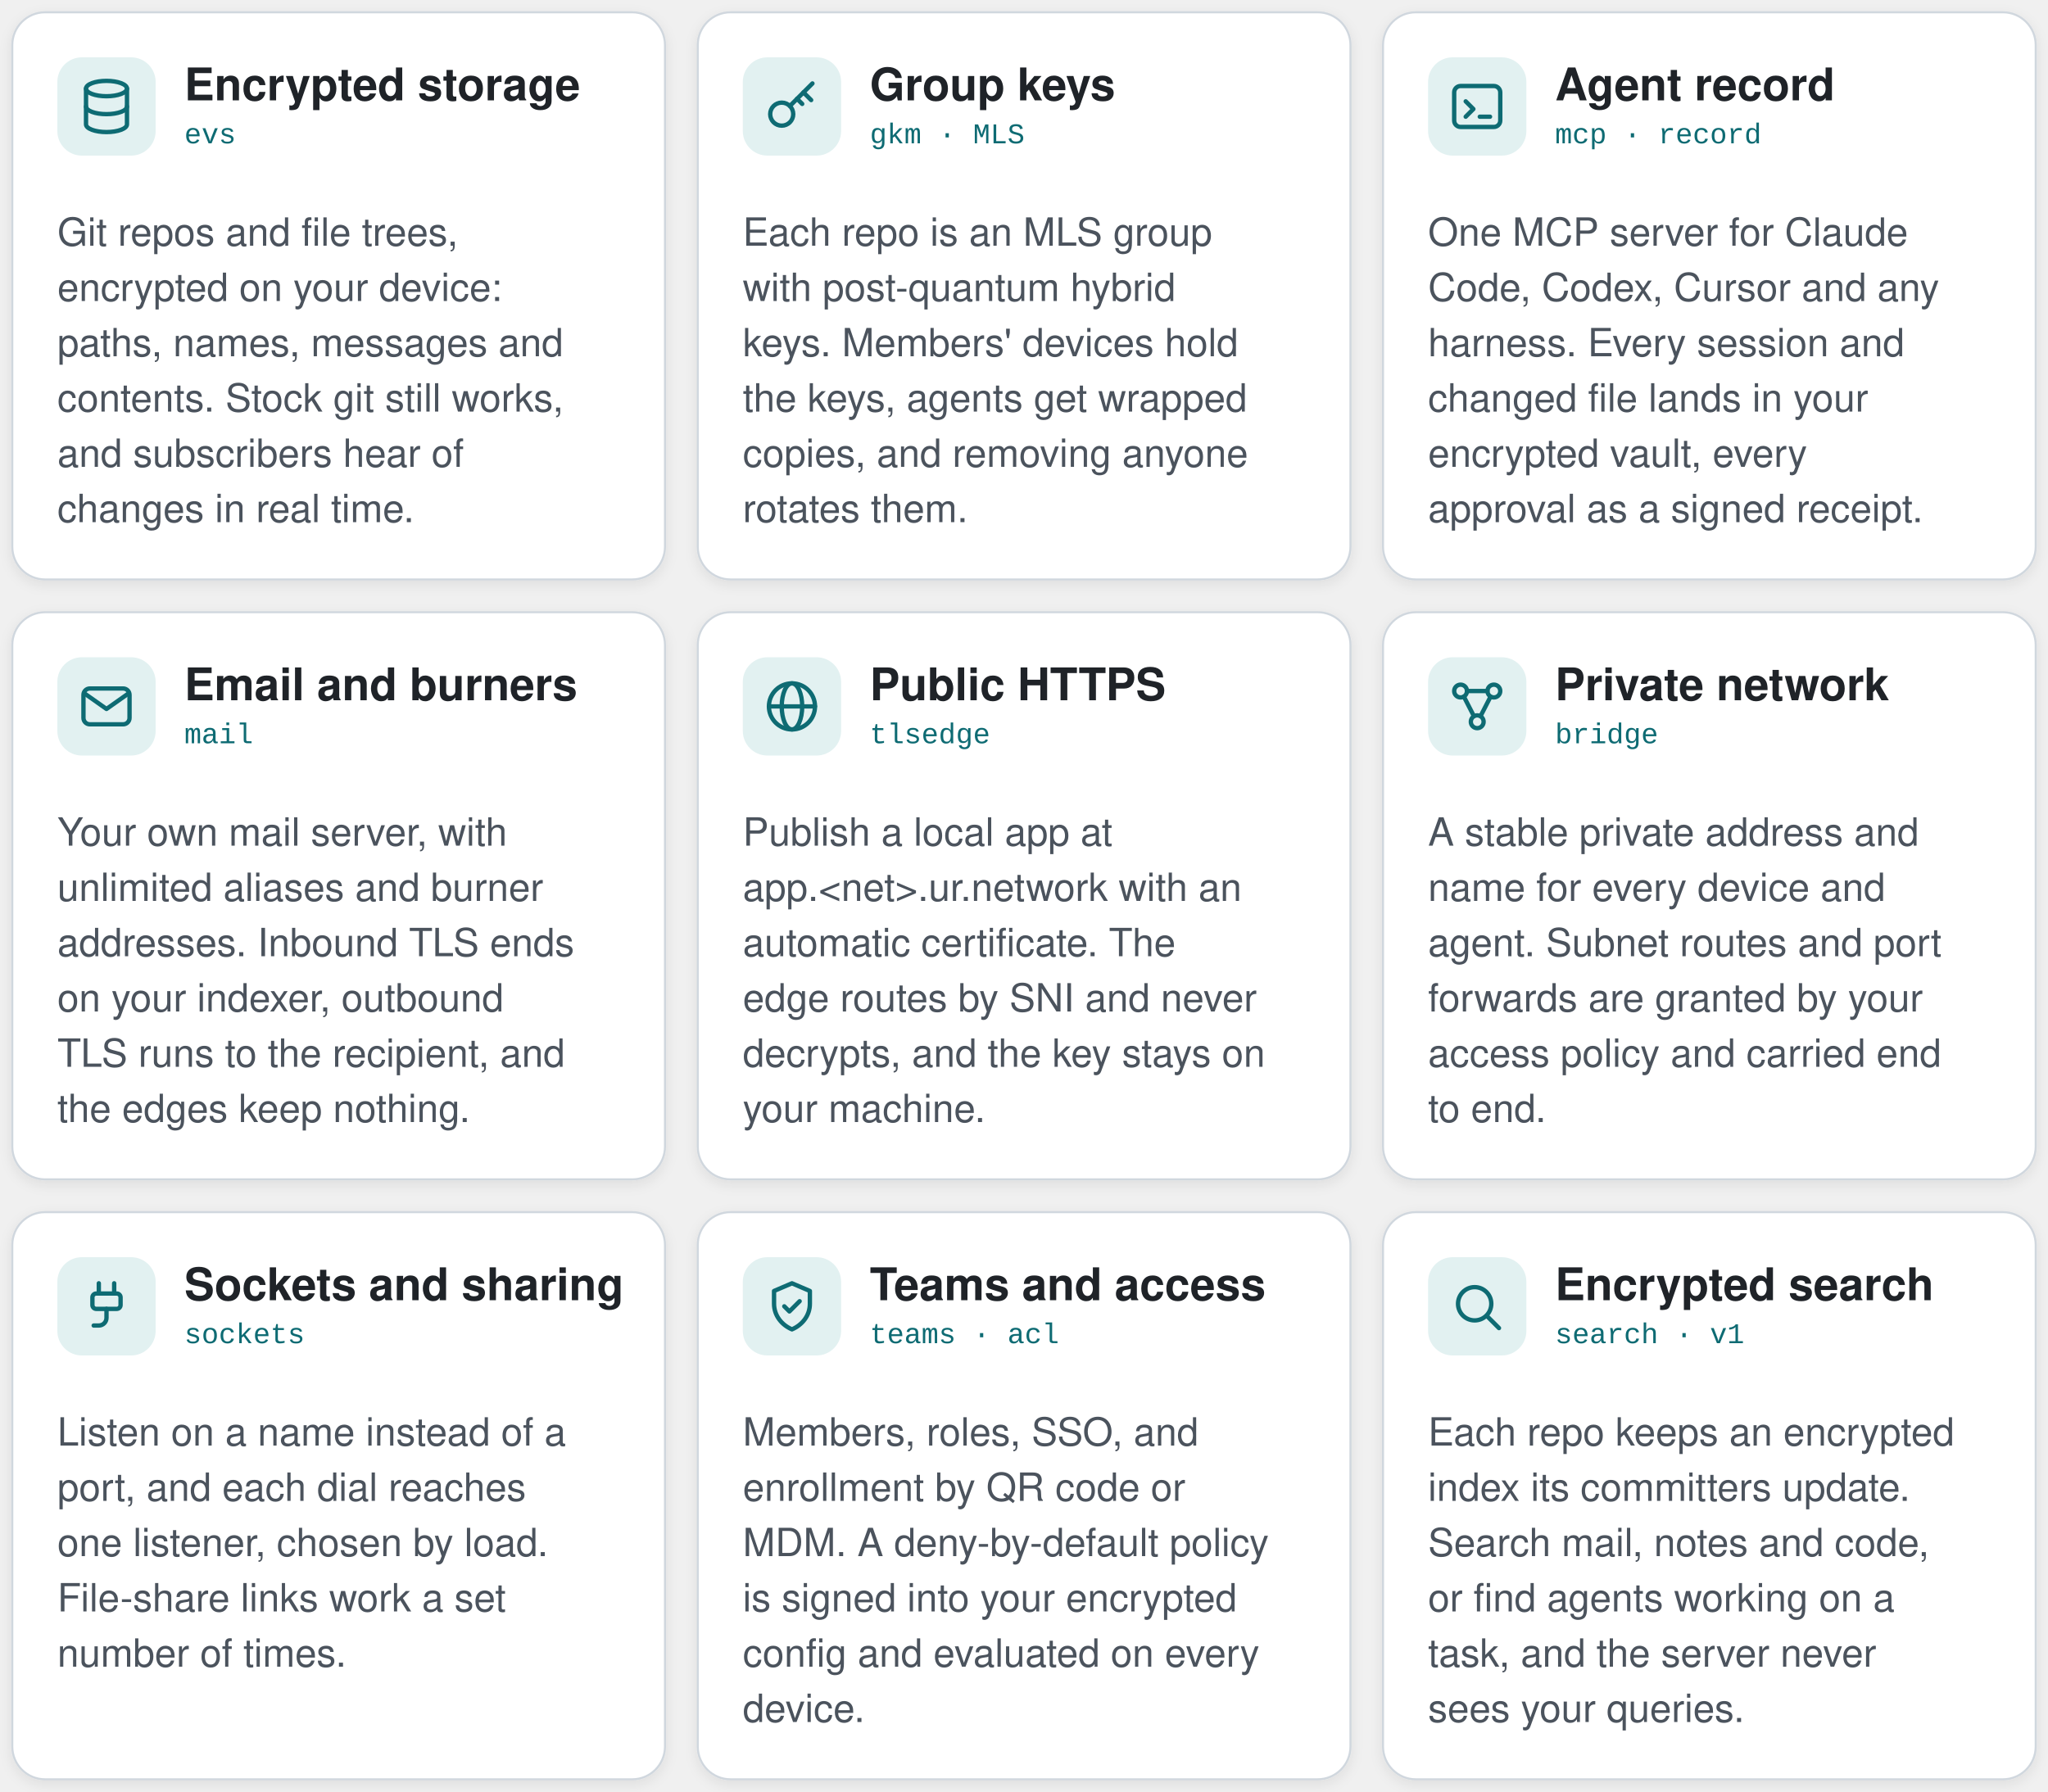
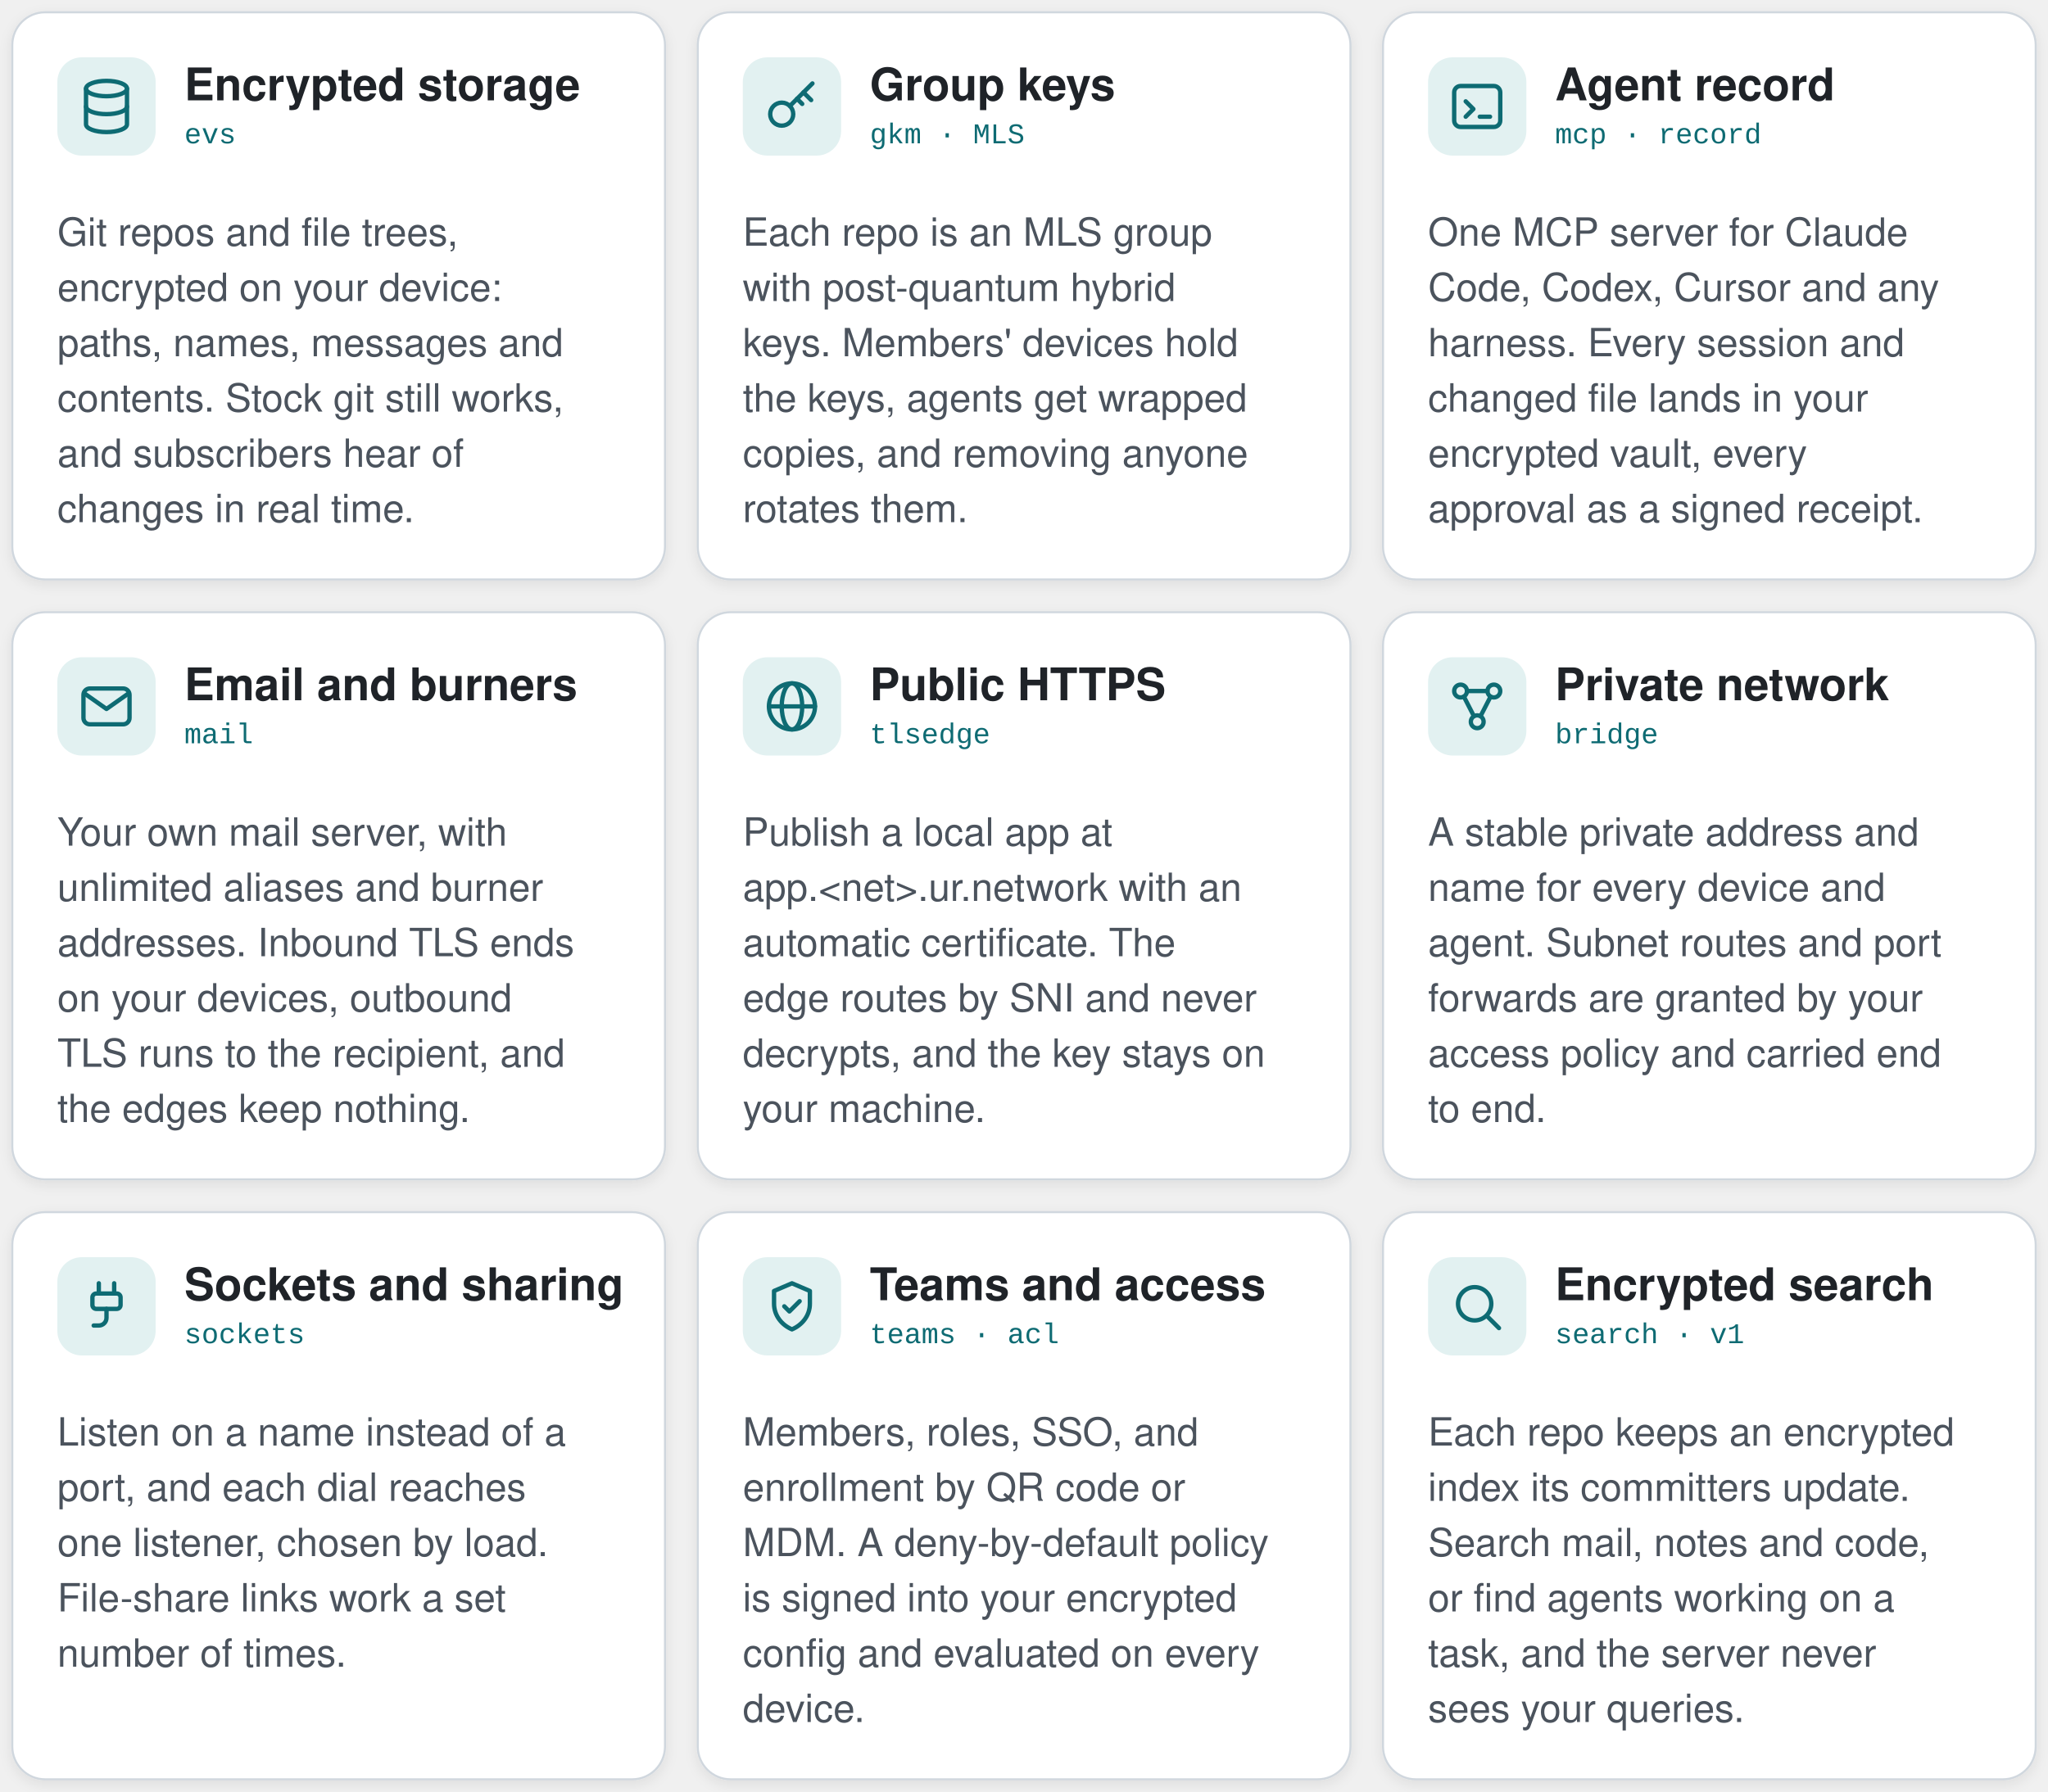
<svg xmlns="http://www.w3.org/2000/svg" width="1000" height="875" viewBox="0 0 1000 875" role="img" aria-labelledby="t d">
  <defs>
    <filter id="s" x="-5%" y="-5%" width="110%" height="115%">
      <feDropShadow dx="0" dy="2" stdDeviation="3" flood-color="#1f2328" flood-opacity="0.08" />
    </filter>
  </defs>
  <g transform="translate(6.0 6.0)">
    <rect width="318.7" height="277" rx="16" fill="#ffffff" stroke="#d0d7de" filter="url(#s)" />
    <rect x="22" y="22" width="48" height="48" rx="12" fill="#e2f1f1" />
    <g transform="translate(31 31) scale(1.25)" fill="none" stroke="#0e6b73" stroke-width="1.7" stroke-linecap="round" stroke-linejoin="round">
      <ellipse cx="12" cy="5" rx="8" ry="3" />
      <path d="M4 5v14c0 1.66 3.58 3 8 3s8-1.34 8-3V5" />
      <path d="M4 12c0 1.66 3.58 3 8 3s8-1.34 8-3" />
    </g>
    <text x="84" y="43" font-family="-apple-system, BlinkMacSystemFont, 'Segoe UI', Helvetica, Arial, 'Liberation Sans', sans-serif" font-size="22" font-weight="700" fill="#1f2328">Encrypted storage</text>
    <text x="84" y="64" font-family="ui-monospace, SFMono-Regular, Menlo, Consolas, 'Liberation Mono', monospace" font-size="14" fill="#0e6b73">evs</text>
    <text y="114" font-family="-apple-system, BlinkMacSystemFont, 'Segoe UI', Helvetica, Arial, 'Liberation Sans', sans-serif" font-size="19" fill="#4b535d">
      <tspan x="22" dy="0">Git repos and file trees,</tspan>
      <tspan x="22" dy="27">encrypted on your device:</tspan>
      <tspan x="22" dy="27">paths, names, messages and</tspan>
      <tspan x="22" dy="27">contents. Stock git still works,</tspan>
      <tspan x="22" dy="27">and subscribers hear of</tspan>
      <tspan x="22" dy="27">changes in real time.</tspan>
    </text>
  </g>
  <g transform="translate(340.7 6.0)">
    <rect width="318.7" height="277" rx="16" fill="#ffffff" stroke="#d0d7de" filter="url(#s)" />
    <rect x="22" y="22" width="48" height="48" rx="12" fill="#e2f1f1" />
    <g transform="translate(31 31) scale(1.25)" fill="none" stroke="#0e6b73" stroke-width="1.7" stroke-linecap="round" stroke-linejoin="round">
      <circle cx="8" cy="15" r="4.5" />
      <path d="M11.2 11.8L20 3" />
      <path d="M16.5 6.5l3 3" />
      <path d="M14 9l2 2" />
    </g>
    <text x="84" y="43" font-family="-apple-system, BlinkMacSystemFont, 'Segoe UI', Helvetica, Arial, 'Liberation Sans', sans-serif" font-size="22" font-weight="700" fill="#1f2328">Group keys</text>
    <text x="84" y="64" font-family="ui-monospace, SFMono-Regular, Menlo, Consolas, 'Liberation Mono', monospace" font-size="14" fill="#0e6b73">gkm · MLS</text>
    <text y="114" font-family="-apple-system, BlinkMacSystemFont, 'Segoe UI', Helvetica, Arial, 'Liberation Sans', sans-serif" font-size="19" fill="#4b535d">
      <tspan x="22" dy="0">Each repo is an MLS group</tspan>
      <tspan x="22" dy="27">with post-quantum hybrid</tspan>
      <tspan x="22" dy="27">keys. Members' devices hold</tspan>
      <tspan x="22" dy="27">the keys, agents get wrapped</tspan>
      <tspan x="22" dy="27">copies, and removing anyone</tspan>
      <tspan x="22" dy="27">rotates them.</tspan>
    </text>
  </g>
  <g transform="translate(675.3 6.0)">
    <rect width="318.7" height="277" rx="16" fill="#ffffff" stroke="#d0d7de" filter="url(#s)" />
    <rect x="22" y="22" width="48" height="48" rx="12" fill="#e2f1f1" />
    <g transform="translate(31 31) scale(1.25)" fill="none" stroke="#0e6b73" stroke-width="1.7" stroke-linecap="round" stroke-linejoin="round">
      <rect x="3" y="4" width="18" height="16" rx="2.5" />
      <path d="M7.5 10l3 3-3 3" />
      <path d="M13 16h4" />
    </g>
    <text x="84" y="43" font-family="-apple-system, BlinkMacSystemFont, 'Segoe UI', Helvetica, Arial, 'Liberation Sans', sans-serif" font-size="22" font-weight="700" fill="#1f2328">Agent record</text>
    <text x="84" y="64" font-family="ui-monospace, SFMono-Regular, Menlo, Consolas, 'Liberation Mono', monospace" font-size="14" fill="#0e6b73">mcp · record</text>
    <text y="114" font-family="-apple-system, BlinkMacSystemFont, 'Segoe UI', Helvetica, Arial, 'Liberation Sans', sans-serif" font-size="19" fill="#4b535d">
      <tspan x="22" dy="0">One MCP server for Claude</tspan>
      <tspan x="22" dy="27">Code, Codex, Cursor and any</tspan>
      <tspan x="22" dy="27">harness. Every session and</tspan>
      <tspan x="22" dy="27">changed file lands in your</tspan>
      <tspan x="22" dy="27">encrypted vault, every</tspan>
      <tspan x="22" dy="27">approval as a signed receipt.</tspan>
    </text>
  </g>
  <g transform="translate(6.0 299.0)">
    <rect width="318.7" height="277" rx="16" fill="#ffffff" stroke="#d0d7de" filter="url(#s)" />
    <rect x="22" y="22" width="48" height="48" rx="12" fill="#e2f1f1" />
    <g transform="translate(31 31) scale(1.25)" fill="none" stroke="#0e6b73" stroke-width="1.7" stroke-linecap="round" stroke-linejoin="round">
      <rect x="3" y="5" width="18" height="14" rx="2.5" />
      <path d="M3.5 7l8.5 6 8.5-6" />
    </g>
    <text x="84" y="43" font-family="-apple-system, BlinkMacSystemFont, 'Segoe UI', Helvetica, Arial, 'Liberation Sans', sans-serif" font-size="22" font-weight="700" fill="#1f2328">Email and burners</text>
    <text x="84" y="64" font-family="ui-monospace, SFMono-Regular, Menlo, Consolas, 'Liberation Mono', monospace" font-size="14" fill="#0e6b73">mail</text>
    <text y="114" font-family="-apple-system, BlinkMacSystemFont, 'Segoe UI', Helvetica, Arial, 'Liberation Sans', sans-serif" font-size="19" fill="#4b535d">
      <tspan x="22" dy="0">Your own mail server, with</tspan>
      <tspan x="22" dy="27">unlimited aliases and burner</tspan>
      <tspan x="22" dy="27">addresses. Inbound TLS ends</tspan>
-       <tspan x="22" dy="27">on your indexer, outbound</tspan>
+       <tspan x="22" dy="27">on your devices, outbound</tspan>
      <tspan x="22" dy="27">TLS runs to the recipient, and</tspan>
      <tspan x="22" dy="27">the edges keep nothing.</tspan>
    </text>
  </g>
  <g transform="translate(340.7 299.0)">
    <rect width="318.7" height="277" rx="16" fill="#ffffff" stroke="#d0d7de" filter="url(#s)" />
    <rect x="22" y="22" width="48" height="48" rx="12" fill="#e2f1f1" />
    <g transform="translate(31 31) scale(1.25)" fill="none" stroke="#0e6b73" stroke-width="1.7" stroke-linecap="round" stroke-linejoin="round">
      <circle cx="12" cy="12" r="9" />
      <ellipse cx="12" cy="12" rx="4" ry="9" />
      <path d="M3 12h18" />
    </g>
    <text x="84" y="43" font-family="-apple-system, BlinkMacSystemFont, 'Segoe UI', Helvetica, Arial, 'Liberation Sans', sans-serif" font-size="22" font-weight="700" fill="#1f2328">Public HTTPS</text>
    <text x="84" y="64" font-family="ui-monospace, SFMono-Regular, Menlo, Consolas, 'Liberation Mono', monospace" font-size="14" fill="#0e6b73">tlsedge</text>
    <text y="114" font-family="-apple-system, BlinkMacSystemFont, 'Segoe UI', Helvetica, Arial, 'Liberation Sans', sans-serif" font-size="19" fill="#4b535d">
      <tspan x="22" dy="0">Publish a local app at</tspan>
      <tspan x="22" dy="27">app.&lt;net&gt;.ur.network with an</tspan>
      <tspan x="22" dy="27">automatic certificate. The</tspan>
      <tspan x="22" dy="27">edge routes by SNI and never</tspan>
      <tspan x="22" dy="27">decrypts, and the key stays on</tspan>
      <tspan x="22" dy="27">your machine.</tspan>
    </text>
  </g>
  <g transform="translate(675.3 299.0)">
    <rect width="318.7" height="277" rx="16" fill="#ffffff" stroke="#d0d7de" filter="url(#s)" />
    <rect x="22" y="22" width="48" height="48" rx="12" fill="#e2f1f1" />
    <g transform="translate(31 31) scale(1.25)" fill="none" stroke="#0e6b73" stroke-width="1.7" stroke-linecap="round" stroke-linejoin="round">
      <circle cx="5.5" cy="6" r="2.5" />
      <circle cx="18.5" cy="6" r="2.5" />
      <circle cx="12" cy="18" r="2.5" />
      <path d="M8 6h8" />
      <path d="M6.8 8.2l3.9 7.6" />
      <path d="M17.2 8.2l-3.9 7.6" />
    </g>
    <text x="84" y="43" font-family="-apple-system, BlinkMacSystemFont, 'Segoe UI', Helvetica, Arial, 'Liberation Sans', sans-serif" font-size="22" font-weight="700" fill="#1f2328">Private network</text>
    <text x="84" y="64" font-family="ui-monospace, SFMono-Regular, Menlo, Consolas, 'Liberation Mono', monospace" font-size="14" fill="#0e6b73">bridge</text>
    <text y="114" font-family="-apple-system, BlinkMacSystemFont, 'Segoe UI', Helvetica, Arial, 'Liberation Sans', sans-serif" font-size="19" fill="#4b535d">
      <tspan x="22" dy="0">A stable private address and</tspan>
      <tspan x="22" dy="27">name for every device and</tspan>
      <tspan x="22" dy="27">agent. Subnet routes and port</tspan>
      <tspan x="22" dy="27">forwards are granted by your</tspan>
      <tspan x="22" dy="27">access policy and carried end</tspan>
      <tspan x="22" dy="27">to end.</tspan>
    </text>
  </g>
  <g transform="translate(6.0 592.0)">
    <rect width="318.7" height="277" rx="16" fill="#ffffff" stroke="#d0d7de" filter="url(#s)" />
    <rect x="22" y="22" width="48" height="48" rx="12" fill="#e2f1f1" />
    <g transform="translate(31 31) scale(1.25)" fill="none" stroke="#0e6b73" stroke-width="1.7" stroke-linecap="round" stroke-linejoin="round">
      <path d="M9 3v4" />
      <path d="M15 3v4" />
      <rect x="6.5" y="7" width="11" height="6" rx="1.5" />
      <path d="M12 13v3.5a3 3 0 0 1-3 3H7" />
    </g>
    <text x="84" y="43" font-family="-apple-system, BlinkMacSystemFont, 'Segoe UI', Helvetica, Arial, 'Liberation Sans', sans-serif" font-size="22" font-weight="700" fill="#1f2328">Sockets and sharing</text>
    <text x="84" y="64" font-family="ui-monospace, SFMono-Regular, Menlo, Consolas, 'Liberation Mono', monospace" font-size="14" fill="#0e6b73">sockets</text>
    <text y="114" font-family="-apple-system, BlinkMacSystemFont, 'Segoe UI', Helvetica, Arial, 'Liberation Sans', sans-serif" font-size="19" fill="#4b535d">
      <tspan x="22" dy="0">Listen on a name instead of a</tspan>
      <tspan x="22" dy="27">port, and each dial reaches</tspan>
      <tspan x="22" dy="27">one listener, chosen by load.</tspan>
      <tspan x="22" dy="27">File-share links work a set</tspan>
      <tspan x="22" dy="27">number of times.</tspan>
    </text>
  </g>
  <g transform="translate(340.7 592.0)">
    <rect width="318.7" height="277" rx="16" fill="#ffffff" stroke="#d0d7de" filter="url(#s)" />
    <rect x="22" y="22" width="48" height="48" rx="12" fill="#e2f1f1" />
    <g transform="translate(31 31) scale(1.25)" fill="none" stroke="#0e6b73" stroke-width="1.7" stroke-linecap="round" stroke-linejoin="round">
      <path d="M12 3l7 3v5c0 4.6-3 8.3-7 10-4-1.7-7-5.4-7-10V6z" />
      <path d="M9 12l2 2 4-4" />
    </g>
    <text x="84" y="43" font-family="-apple-system, BlinkMacSystemFont, 'Segoe UI', Helvetica, Arial, 'Liberation Sans', sans-serif" font-size="22" font-weight="700" fill="#1f2328">Teams and access</text>
    <text x="84" y="64" font-family="ui-monospace, SFMono-Regular, Menlo, Consolas, 'Liberation Mono', monospace" font-size="14" fill="#0e6b73">teams · acl</text>
    <text y="114" font-family="-apple-system, BlinkMacSystemFont, 'Segoe UI', Helvetica, Arial, 'Liberation Sans', sans-serif" font-size="19" fill="#4b535d">
      <tspan x="22" dy="0">Members, roles, SSO, and</tspan>
      <tspan x="22" dy="27">enrollment by QR code or</tspan>
      <tspan x="22" dy="27">MDM. A deny-by-default policy</tspan>
      <tspan x="22" dy="27">is signed into your encrypted</tspan>
      <tspan x="22" dy="27">config and evaluated on every</tspan>
      <tspan x="22" dy="27">device.</tspan>
    </text>
  </g>
  <g transform="translate(675.3 592.0)">
    <rect width="318.7" height="277" rx="16" fill="#ffffff" stroke="#d0d7de" filter="url(#s)" />
    <rect x="22" y="22" width="48" height="48" rx="12" fill="#e2f1f1" />
    <g transform="translate(31 31) scale(1.25)" fill="none" stroke="#0e6b73" stroke-width="1.7" stroke-linecap="round" stroke-linejoin="round">
      <circle cx="11" cy="11" r="6.5" />
      <path d="M16 16l4.5 4.5" />
    </g>
    <text x="84" y="43" font-family="-apple-system, BlinkMacSystemFont, 'Segoe UI', Helvetica, Arial, 'Liberation Sans', sans-serif" font-size="22" font-weight="700" fill="#1f2328">Encrypted search</text>
    <text x="84" y="64" font-family="ui-monospace, SFMono-Regular, Menlo, Consolas, 'Liberation Mono', monospace" font-size="14" fill="#0e6b73">search · v1</text>
    <text y="114" font-family="-apple-system, BlinkMacSystemFont, 'Segoe UI', Helvetica, Arial, 'Liberation Sans', sans-serif" font-size="19" fill="#4b535d">
      <tspan x="22" dy="0">Each repo keeps an encrypted</tspan>
      <tspan x="22" dy="27">index its committers update.</tspan>
      <tspan x="22" dy="27">Search mail, notes and code,</tspan>
      <tspan x="22" dy="27">or find agents working on a</tspan>
      <tspan x="22" dy="27">task, and the server never</tspan>
      <tspan x="22" dy="27">sees your queries.</tspan>
    </text>
  </g>
</svg>
